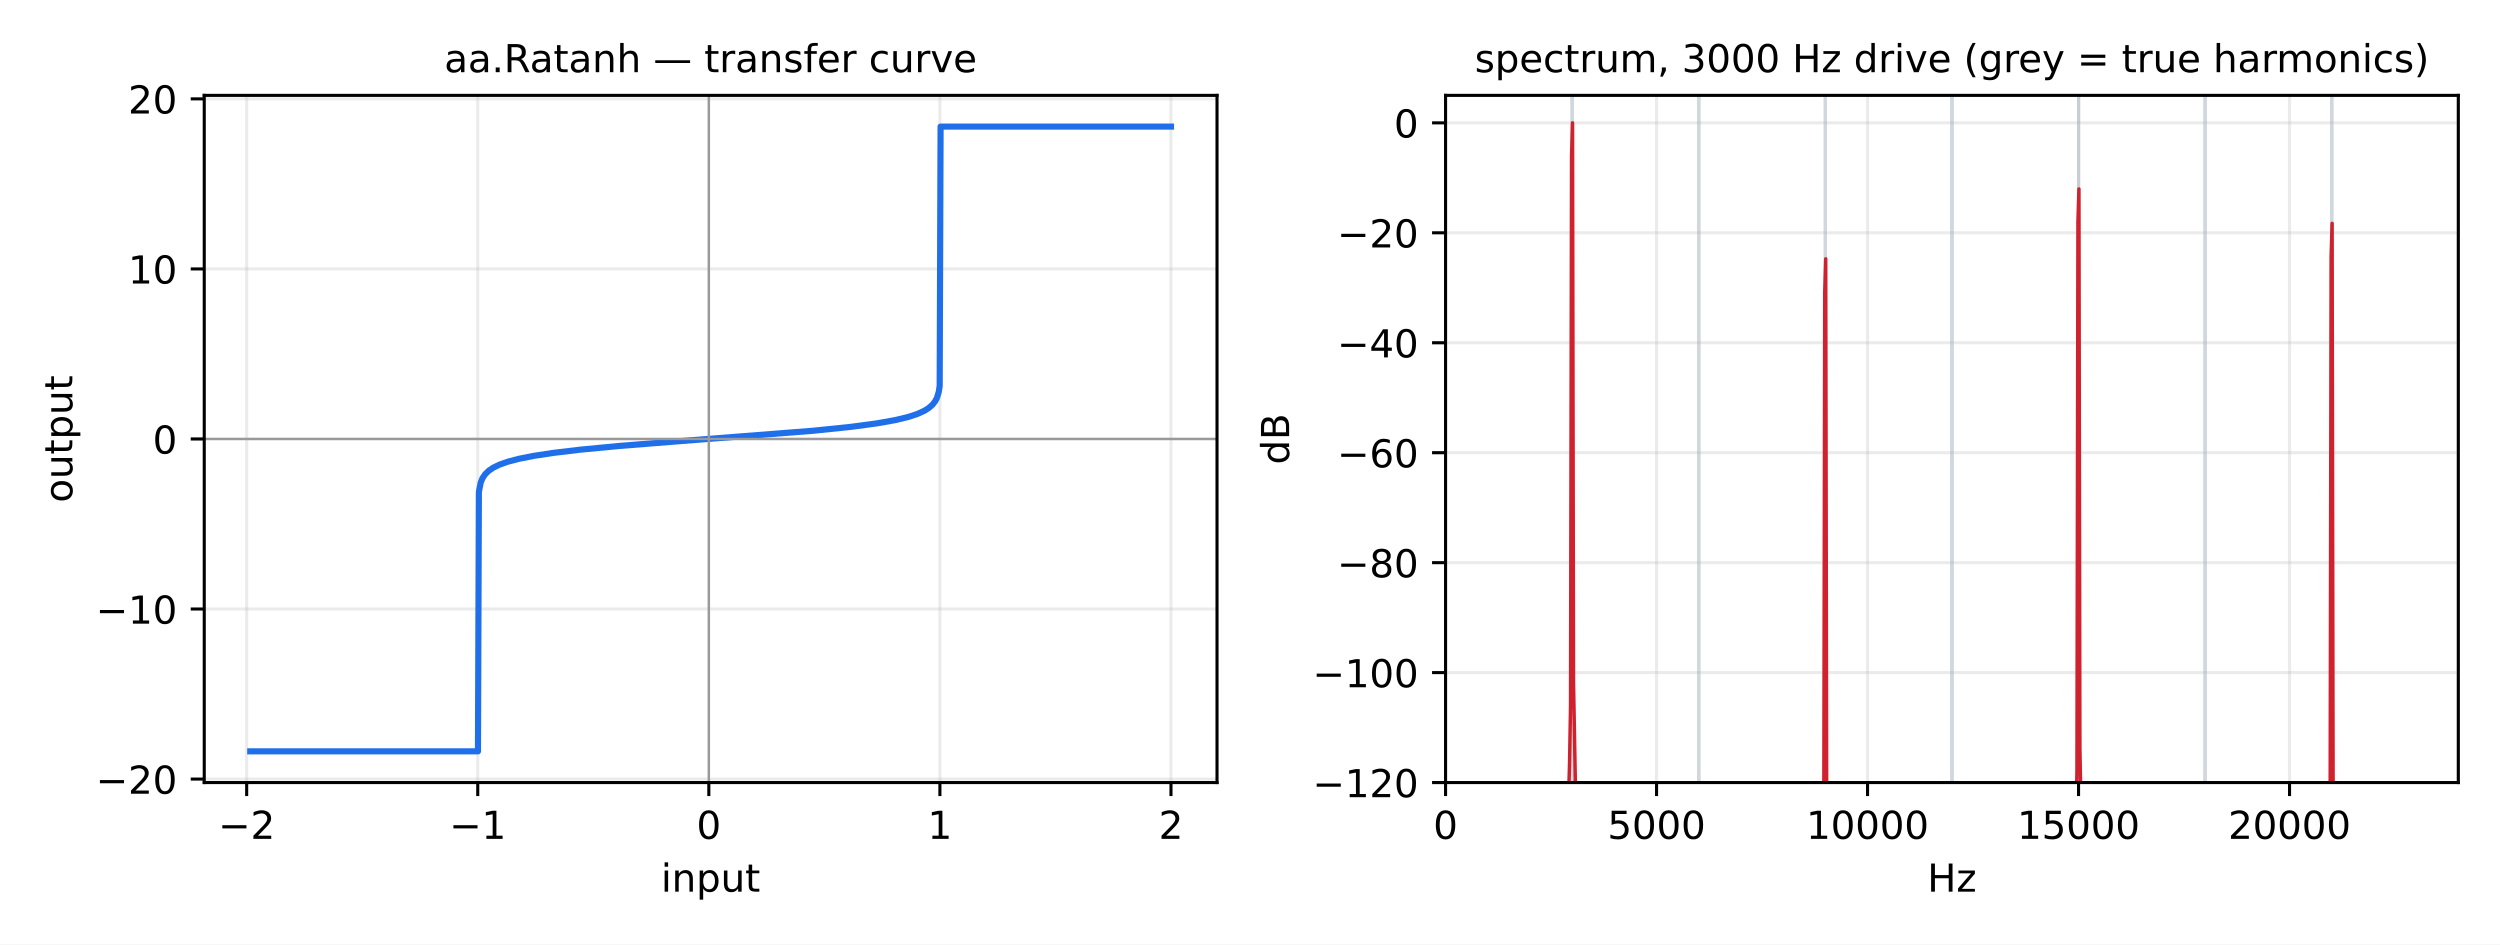
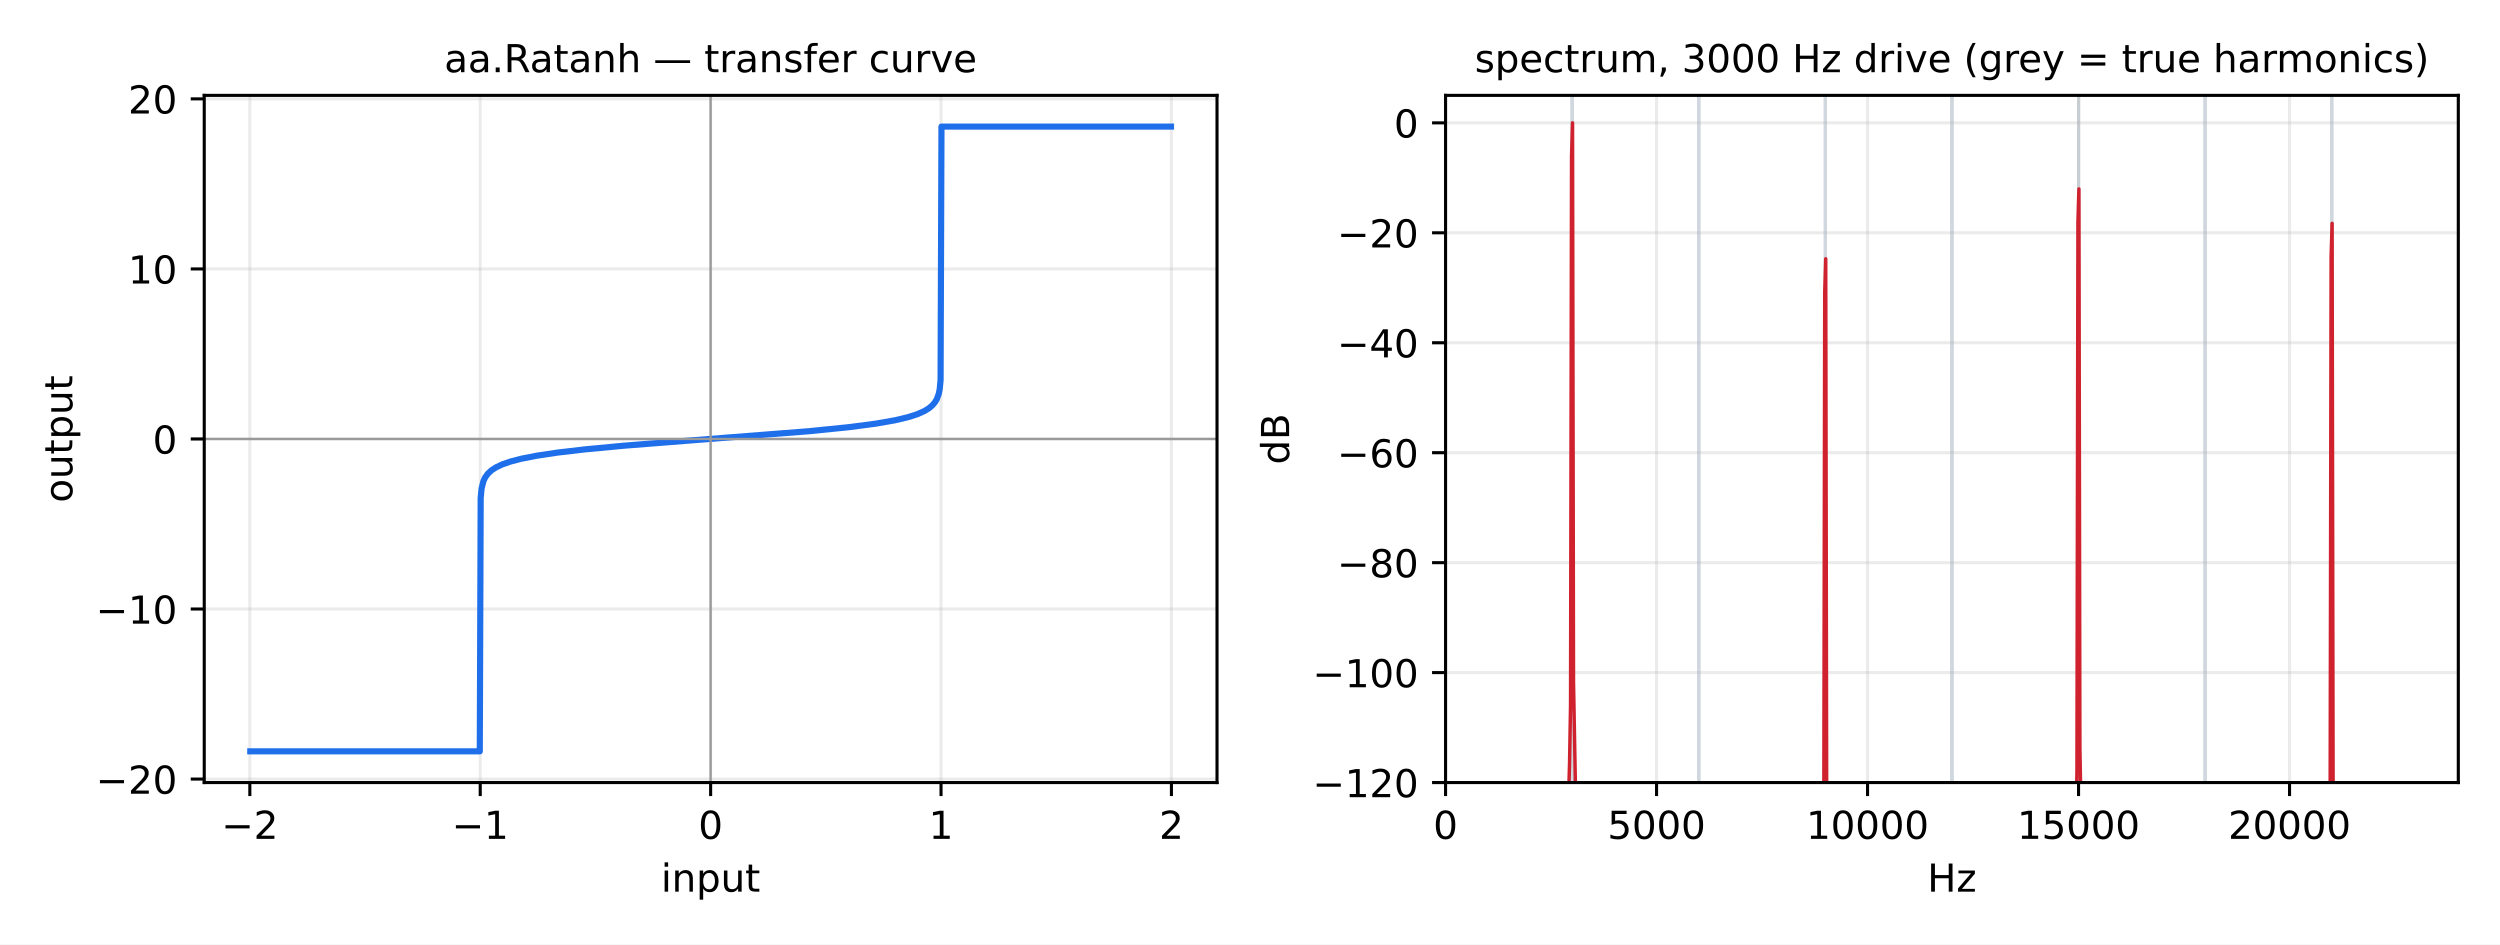
<svg xmlns="http://www.w3.org/2000/svg" xmlns:xlink="http://www.w3.org/1999/xlink" width="648pt" height="244.8pt" viewBox="0 0 648 244.8" version="1.1">
  <defs>
    <style type="text/css">*{stroke-linejoin: round; stroke-linecap: butt}</style>
  </defs>
  <g id="figure_1">
    <g id="patch_1">
      <path d="M 0 244.8  L 648 244.8  L 648 0  L 0 0  z " style="fill: #ffffff" />
    </g>
    <g id="axes_1">
      <g id="patch_2">
        <path d="M 52.94 202.84  L 315.45 202.84  L 315.45 24.72  L 52.94 24.72  z " style="fill: #ffffff" />
      </g>
      <g id="matplotlib.axis_1">
        <g id="xtick_1">
          <g id="line2d_1">
-             <path d="M 63.936 202.84  L 63.936 24.72  " clip-path="url(#p2a94e0d1d3)" style="fill: none; stroke: #b0b0b0; stroke-opacity: 0.25; stroke-width: 0.8; stroke-linecap: square" />
+             <path d="M 64.756 202.84  L 64.756 24.72  " clip-path="url(#pf599cc59ec)" style="fill: none; stroke: #b0b0b0; stroke-opacity: 0.25; stroke-width: 0.8; stroke-linecap: square" />
          </g>
          <g id="line2d_2">
            <defs>
-               <path id="mde3302d6e0" d="M 0 0  L 0 3.5  " style="stroke: #000000; stroke-width: 0.8" />
+               <path id="m4e7918c26a" d="M 0 0  L 0 3.5  " style="stroke: #000000; stroke-width: 0.8" />
            </defs>
            <g>
-               <use xlink:href="#mde3302d6e0" x="63.936" y="202.84" style="stroke: #000000; stroke-width: 0.8" />
+               <use xlink:href="#m4e7918c26a" x="64.756" y="202.84" style="stroke: #000000; stroke-width: 0.8" />
            </g>
          </g>
          <g id="text_1">
-             <text style="font: 10px 'DejaVu Sans', 'Bitstream Vera Sans', 'Computer Modern Sans Serif', 'Lucida Grande', 'Verdana', 'Geneva', 'Lucid', 'Arial', 'Helvetica', 'Avant Garde', sans-serif; text-anchor: middle" x="63.936" y="217.438" transform="rotate(-0 63.93641 217.4384)">−2</text>
+             <text style="font: 10px 'DejaVu Sans', 'Bitstream Vera Sans', 'Computer Modern Sans Serif', 'Lucida Grande', 'Verdana', 'Geneva', 'Lucid', 'Arial', 'Helvetica', 'Avant Garde', sans-serif; text-anchor: middle" x="64.756" y="217.438" transform="rotate(-0 64.75563 217.4384)">−2</text>
          </g>
        </g>
        <g id="xtick_2">
          <g id="line2d_3">
-             <path d="M 123.832 202.84  L 123.832 24.72  " clip-path="url(#p2a94e0d1d3)" style="fill: none; stroke: #b0b0b0; stroke-opacity: 0.25; stroke-width: 0.8; stroke-linecap: square" />
+             <path d="M 124.475 202.84  L 124.475 24.72  " clip-path="url(#pf599cc59ec)" style="fill: none; stroke: #b0b0b0; stroke-opacity: 0.25; stroke-width: 0.8; stroke-linecap: square" />
          </g>
          <g id="line2d_4">
            <g>
-               <use xlink:href="#mde3302d6e0" x="123.832" y="202.84" style="stroke: #000000; stroke-width: 0.8" />
+               <use xlink:href="#m4e7918c26a" x="124.475" y="202.84" style="stroke: #000000; stroke-width: 0.8" />
            </g>
          </g>
          <g id="text_2">
-             <text style="font: 10px 'DejaVu Sans', 'Bitstream Vera Sans', 'Computer Modern Sans Serif', 'Lucida Grande', 'Verdana', 'Geneva', 'Lucid', 'Arial', 'Helvetica', 'Avant Garde', sans-serif; text-anchor: middle" x="123.832" y="217.438" transform="rotate(-0 123.8317 217.4384)">−1</text>
+             <text style="font: 10px 'DejaVu Sans', 'Bitstream Vera Sans', 'Computer Modern Sans Serif', 'Lucida Grande', 'Verdana', 'Geneva', 'Lucid', 'Arial', 'Helvetica', 'Avant Garde', sans-serif; text-anchor: middle" x="124.475" y="217.438" transform="rotate(-0 124.4753 217.4384)">−1</text>
          </g>
        </g>
        <g id="xtick_3">
          <g id="line2d_5">
-             <path d="M 183.727 202.84  L 183.727 24.72  " clip-path="url(#p2a94e0d1d3)" style="fill: none; stroke: #b0b0b0; stroke-opacity: 0.25; stroke-width: 0.8; stroke-linecap: square" />
+             <path d="M 184.195 202.84  L 184.195 24.72  " clip-path="url(#pf599cc59ec)" style="fill: none; stroke: #b0b0b0; stroke-opacity: 0.25; stroke-width: 0.8; stroke-linecap: square" />
          </g>
          <g id="line2d_6">
            <g>
-               <use xlink:href="#mde3302d6e0" x="183.727" y="202.84" style="stroke: #000000; stroke-width: 0.8" />
+               <use xlink:href="#m4e7918c26a" x="184.195" y="202.84" style="stroke: #000000; stroke-width: 0.8" />
            </g>
          </g>
          <g id="text_3">
-             <text style="font: 10px 'DejaVu Sans', 'Bitstream Vera Sans', 'Computer Modern Sans Serif', 'Lucida Grande', 'Verdana', 'Geneva', 'Lucid', 'Arial', 'Helvetica', 'Avant Garde', sans-serif; text-anchor: middle" x="183.727" y="217.438" transform="rotate(-0 183.7271 217.4384)">0</text>
+             <text style="font: 10px 'DejaVu Sans', 'Bitstream Vera Sans', 'Computer Modern Sans Serif', 'Lucida Grande', 'Verdana', 'Geneva', 'Lucid', 'Arial', 'Helvetica', 'Avant Garde', sans-serif; text-anchor: middle" x="184.195" y="217.438" transform="rotate(-0 184.195 217.4384)">0</text>
          </g>
        </g>
        <g id="xtick_4">
          <g id="line2d_7">
-             <path d="M 243.622 202.84  L 243.622 24.72  " clip-path="url(#p2a94e0d1d3)" style="fill: none; stroke: #b0b0b0; stroke-opacity: 0.25; stroke-width: 0.8; stroke-linecap: square" />
+             <path d="M 243.915 202.84  L 243.915 24.72  " clip-path="url(#pf599cc59ec)" style="fill: none; stroke: #b0b0b0; stroke-opacity: 0.25; stroke-width: 0.8; stroke-linecap: square" />
          </g>
          <g id="line2d_8">
            <g>
-               <use xlink:href="#mde3302d6e0" x="243.622" y="202.84" style="stroke: #000000; stroke-width: 0.8" />
+               <use xlink:href="#m4e7918c26a" x="243.915" y="202.84" style="stroke: #000000; stroke-width: 0.8" />
            </g>
          </g>
          <g id="text_4">
-             <text style="font: 10px 'DejaVu Sans', 'Bitstream Vera Sans', 'Computer Modern Sans Serif', 'Lucida Grande', 'Verdana', 'Geneva', 'Lucid', 'Arial', 'Helvetica', 'Avant Garde', sans-serif; text-anchor: middle" x="243.622" y="217.438" transform="rotate(-0 243.6224 217.4384)">1</text>
+             <text style="font: 10px 'DejaVu Sans', 'Bitstream Vera Sans', 'Computer Modern Sans Serif', 'Lucida Grande', 'Verdana', 'Geneva', 'Lucid', 'Arial', 'Helvetica', 'Avant Garde', sans-serif; text-anchor: middle" x="243.915" y="217.438" transform="rotate(-0 243.9147 217.4384)">1</text>
          </g>
        </g>
        <g id="xtick_5">
          <g id="line2d_9">
-             <path d="M 303.518 202.84  L 303.518 24.72  " clip-path="url(#p2a94e0d1d3)" style="fill: none; stroke: #b0b0b0; stroke-opacity: 0.25; stroke-width: 0.8; stroke-linecap: square" />
+             <path d="M 303.634 202.84  L 303.634 24.72  " clip-path="url(#pf599cc59ec)" style="fill: none; stroke: #b0b0b0; stroke-opacity: 0.25; stroke-width: 0.8; stroke-linecap: square" />
          </g>
          <g id="line2d_10">
            <g>
-               <use xlink:href="#mde3302d6e0" x="303.518" y="202.84" style="stroke: #000000; stroke-width: 0.8" />
+               <use xlink:href="#m4e7918c26a" x="303.634" y="202.84" style="stroke: #000000; stroke-width: 0.8" />
            </g>
          </g>
          <g id="text_5">
-             <text style="font: 10px 'DejaVu Sans', 'Bitstream Vera Sans', 'Computer Modern Sans Serif', 'Lucida Grande', 'Verdana', 'Geneva', 'Lucid', 'Arial', 'Helvetica', 'Avant Garde', sans-serif; text-anchor: middle" x="303.518" y="217.438" transform="rotate(-0 303.5177 217.4384)">2</text>
+             <text style="font: 10px 'DejaVu Sans', 'Bitstream Vera Sans', 'Computer Modern Sans Serif', 'Lucida Grande', 'Verdana', 'Geneva', 'Lucid', 'Arial', 'Helvetica', 'Avant Garde', sans-serif; text-anchor: middle" x="303.634" y="217.438" transform="rotate(-0 303.6344 217.4384)">2</text>
          </g>
        </g>
        <g id="text_6">
          <text style="font: 10px 'DejaVu Sans', 'Bitstream Vera Sans', 'Computer Modern Sans Serif', 'Lucida Grande', 'Verdana', 'Geneva', 'Lucid', 'Arial', 'Helvetica', 'Avant Garde', sans-serif; text-anchor: middle" x="184.195" y="231.117" transform="rotate(-0 184.195 231.1166)">input</text>
        </g>
      </g>
      <g id="matplotlib.axis_2">
        <g id="ytick_1">
          <g id="line2d_11">
-             <path d="M 52.94 201.935  L 315.45 201.935  " clip-path="url(#p2a94e0d1d3)" style="fill: none; stroke: #b0b0b0; stroke-opacity: 0.25; stroke-width: 0.8; stroke-linecap: square" />
+             <path d="M 52.94 201.935  L 315.45 201.935  " clip-path="url(#pf599cc59ec)" style="fill: none; stroke: #b0b0b0; stroke-opacity: 0.25; stroke-width: 0.8; stroke-linecap: square" />
          </g>
          <g id="line2d_12">
            <defs>
-               <path id="me16b88a04b" d="M 0 0  L -3.5 0  " style="stroke: #000000; stroke-width: 0.8" />
+               <path id="m5d8dbe497b" d="M 0 0  L -3.5 0  " style="stroke: #000000; stroke-width: 0.8" />
            </defs>
            <g>
-               <use xlink:href="#me16b88a04b" x="52.94" y="201.935" style="stroke: #000000; stroke-width: 0.8" />
+               <use xlink:href="#m5d8dbe497b" x="52.94" y="201.935" style="stroke: #000000; stroke-width: 0.8" />
            </g>
          </g>
          <g id="text_7">
            <text style="font: 10px 'DejaVu Sans', 'Bitstream Vera Sans', 'Computer Modern Sans Serif', 'Lucida Grande', 'Verdana', 'Geneva', 'Lucid', 'Arial', 'Helvetica', 'Avant Garde', sans-serif; text-anchor: end" x="45.94" y="205.735" transform="rotate(-0 45.94 205.7346)">−20</text>
          </g>
        </g>
        <g id="ytick_2">
          <g id="line2d_13">
-             <path d="M 52.94 157.858  L 315.45 157.858  " clip-path="url(#p2a94e0d1d3)" style="fill: none; stroke: #b0b0b0; stroke-opacity: 0.25; stroke-width: 0.8; stroke-linecap: square" />
+             <path d="M 52.94 157.858  L 315.45 157.858  " clip-path="url(#pf599cc59ec)" style="fill: none; stroke: #b0b0b0; stroke-opacity: 0.25; stroke-width: 0.8; stroke-linecap: square" />
          </g>
          <g id="line2d_14">
            <g>
-               <use xlink:href="#me16b88a04b" x="52.94" y="157.858" style="stroke: #000000; stroke-width: 0.8" />
+               <use xlink:href="#m5d8dbe497b" x="52.94" y="157.858" style="stroke: #000000; stroke-width: 0.8" />
            </g>
          </g>
          <g id="text_8">
            <text style="font: 10px 'DejaVu Sans', 'Bitstream Vera Sans', 'Computer Modern Sans Serif', 'Lucida Grande', 'Verdana', 'Geneva', 'Lucid', 'Arial', 'Helvetica', 'Avant Garde', sans-serif; text-anchor: end" x="45.94" y="161.657" transform="rotate(-0 45.94 161.6569)">−10</text>
          </g>
        </g>
        <g id="ytick_3">
          <g id="line2d_15">
-             <path d="M 52.94 113.78  L 315.45 113.78  " clip-path="url(#p2a94e0d1d3)" style="fill: none; stroke: #b0b0b0; stroke-opacity: 0.25; stroke-width: 0.8; stroke-linecap: square" />
+             <path d="M 52.94 113.78  L 315.45 113.78  " clip-path="url(#pf599cc59ec)" style="fill: none; stroke: #b0b0b0; stroke-opacity: 0.25; stroke-width: 0.8; stroke-linecap: square" />
          </g>
          <g id="line2d_16">
            <g>
-               <use xlink:href="#me16b88a04b" x="52.94" y="113.78" style="stroke: #000000; stroke-width: 0.8" />
+               <use xlink:href="#m5d8dbe497b" x="52.94" y="113.78" style="stroke: #000000; stroke-width: 0.8" />
            </g>
          </g>
          <g id="text_9">
            <text style="font: 10px 'DejaVu Sans', 'Bitstream Vera Sans', 'Computer Modern Sans Serif', 'Lucida Grande', 'Verdana', 'Geneva', 'Lucid', 'Arial', 'Helvetica', 'Avant Garde', sans-serif; text-anchor: end" x="45.94" y="117.579" transform="rotate(-0 45.94 117.5792)">0</text>
          </g>
        </g>
        <g id="ytick_4">
          <g id="line2d_17">
-             <path d="M 52.94 69.702  L 315.45 69.702  " clip-path="url(#p2a94e0d1d3)" style="fill: none; stroke: #b0b0b0; stroke-opacity: 0.25; stroke-width: 0.8; stroke-linecap: square" />
+             <path d="M 52.94 69.702  L 315.45 69.702  " clip-path="url(#pf599cc59ec)" style="fill: none; stroke: #b0b0b0; stroke-opacity: 0.25; stroke-width: 0.8; stroke-linecap: square" />
          </g>
          <g id="line2d_18">
            <g>
-               <use xlink:href="#me16b88a04b" x="52.94" y="69.702" style="stroke: #000000; stroke-width: 0.8" />
+               <use xlink:href="#m5d8dbe497b" x="52.94" y="69.702" style="stroke: #000000; stroke-width: 0.8" />
            </g>
          </g>
          <g id="text_10">
            <text style="font: 10px 'DejaVu Sans', 'Bitstream Vera Sans', 'Computer Modern Sans Serif', 'Lucida Grande', 'Verdana', 'Geneva', 'Lucid', 'Arial', 'Helvetica', 'Avant Garde', sans-serif; text-anchor: end" x="45.94" y="73.502" transform="rotate(-0 45.94 73.50154)">10</text>
          </g>
        </g>
        <g id="ytick_5">
          <g id="line2d_19">
-             <path d="M 52.94 25.625  L 315.45 25.625  " clip-path="url(#p2a94e0d1d3)" style="fill: none; stroke: #b0b0b0; stroke-opacity: 0.25; stroke-width: 0.8; stroke-linecap: square" />
+             <path d="M 52.94 25.625  L 315.45 25.625  " clip-path="url(#pf599cc59ec)" style="fill: none; stroke: #b0b0b0; stroke-opacity: 0.25; stroke-width: 0.8; stroke-linecap: square" />
          </g>
          <g id="line2d_20">
            <g>
-               <use xlink:href="#me16b88a04b" x="52.94" y="25.625" style="stroke: #000000; stroke-width: 0.8" />
+               <use xlink:href="#m5d8dbe497b" x="52.94" y="25.625" style="stroke: #000000; stroke-width: 0.8" />
            </g>
          </g>
          <g id="text_11">
            <text style="font: 10px 'DejaVu Sans', 'Bitstream Vera Sans', 'Computer Modern Sans Serif', 'Lucida Grande', 'Verdana', 'Geneva', 'Lucid', 'Arial', 'Helvetica', 'Avant Garde', sans-serif; text-anchor: end" x="45.94" y="29.424" transform="rotate(-0 45.94 29.42387)">20</text>
          </g>
        </g>
        <g id="text_12">
          <text style="font: 10px 'DejaVu Sans', 'Bitstream Vera Sans', 'Computer Modern Sans Serif', 'Lucida Grande', 'Verdana', 'Geneva', 'Lucid', 'Arial', 'Helvetica', 'Avant Garde', sans-serif; text-anchor: middle" x="18.756" y="113.78" transform="rotate(-90 18.75562 113.78)">output</text>
        </g>
      </g>
      <g id="line2d_21">
-         <path d="M 64.872 194.744  L 123.89 194.744  L 124.124 127.524  L 124.592 125.094  L 125.061 123.96  L 125.763 122.911  L 126.7 122  L 127.871 121.21  L 129.51 120.419  L 131.618 119.676  L 134.428 118.936  L 138.176 118.189  L 143.328 117.4  L 150.354 116.56  L 160.424 115.598  L 175.881 114.369  L 210.776 111.648  L 220.612 110.632  L 227.404 109.719  L 232.088 108.88  L 235.367 108.09  L 237.709 107.327  L 239.582 106.48  L 240.753 105.741  L 241.69 104.913  L 242.393 104.006  L 242.861 103.104  L 243.329 101.568  L 243.564 100.036  L 243.798 32.816  L 303.518 32.816  L 303.518 32.816  " clip-path="url(#p2a94e0d1d3)" style="fill: none; stroke: #1f6feb; stroke-width: 1.6; stroke-linecap: square" />
+         <path d="M 64.872 194.744  L 124.359 194.744  L 124.592 129.054  L 124.825 126.628  L 125.292 124.752  L 125.758 123.748  L 126.458 122.775  L 127.391 121.908  L 128.558 121.144  L 130.191 120.371  L 132.29 119.64  L 135.09 118.91  L 139.055 118.128  L 144.421 117.322  L 151.652 116.474  L 161.917 115.508  L 178.246 114.221  L 209.739 111.765  L 220.003 110.727  L 227.002 109.808  L 231.901 108.952  L 235.4 108.123  L 237.733 107.371  L 239.599 106.543  L 240.765 105.826  L 241.699 105.034  L 242.398 104.185  L 242.865 103.366  L 243.331 102.062  L 243.565 100.932  L 243.798 98.506  L 244.031 32.816  L 303.518 32.816  L 303.518 32.816  " clip-path="url(#pf599cc59ec)" style="fill: none; stroke: #1f6feb; stroke-width: 1.6; stroke-linecap: square" />
      </g>
      <g id="line2d_22">
-         <path d="M 52.94 113.78  L 315.45 113.78  " clip-path="url(#p2a94e0d1d3)" style="fill: none; stroke: #999999; stroke-width: 0.6; stroke-linecap: square" />
+         <path d="M 52.94 113.78  L 315.45 113.78  " clip-path="url(#pf599cc59ec)" style="fill: none; stroke: #999999; stroke-width: 0.6; stroke-linecap: square" />
      </g>
      <g id="line2d_23">
-         <path d="M 183.727 202.84  L 183.727 24.72  " clip-path="url(#p2a94e0d1d3)" style="fill: none; stroke: #999999; stroke-width: 0.6; stroke-linecap: square" />
+         <path d="M 184.195 202.84  L 184.195 24.72  " clip-path="url(#pf599cc59ec)" style="fill: none; stroke: #999999; stroke-width: 0.6; stroke-linecap: square" />
      </g>
      <g id="patch_3">
        <path d="M 52.94 202.84  L 52.94 24.72  " style="fill: none; stroke: #000000; stroke-width: 0.8; stroke-linejoin: miter; stroke-linecap: square" />
      </g>
      <g id="patch_4">
        <path d="M 315.45 202.84  L 315.45 24.72  " style="fill: none; stroke: #000000; stroke-width: 0.8; stroke-linejoin: miter; stroke-linecap: square" />
      </g>
      <g id="patch_5">
        <path d="M 52.94 202.84  L 315.45 202.84  " style="fill: none; stroke: #000000; stroke-width: 0.8; stroke-linejoin: miter; stroke-linecap: square" />
      </g>
      <g id="patch_6">
        <path d="M 52.94 24.72  L 315.45 24.72  " style="fill: none; stroke: #000000; stroke-width: 0.8; stroke-linejoin: miter; stroke-linecap: square" />
      </g>
      <g id="text_13">
        <text style="font: 10px 'DejaVu Sans', 'Bitstream Vera Sans', 'Computer Modern Sans Serif', 'Lucida Grande', 'Verdana', 'Geneva', 'Lucid', 'Arial', 'Helvetica', 'Avant Garde', sans-serif; text-anchor: middle" x="184.195" y="18.72" transform="rotate(-0 184.195 18.72)">aa.Ratanh — transfer curve</text>
      </g>
    </g>
    <g id="axes_2">
      <g id="patch_7">
        <path d="M 374.69 202.84  L 637.2 202.84  L 637.2 24.72  L 374.69 24.72  z " style="fill: #ffffff" />
      </g>
      <g id="line2d_24">
-         <path d="M 407.504 202.84  L 407.504 24.72  " clip-path="url(#pa3cc265d50)" style="fill: none; stroke: #d0d7de; stroke-width: 0.8; stroke-linecap: square" />
+         <path d="M 407.504 202.84  L 407.504 24.72  " clip-path="url(#p2f39721205)" style="fill: none; stroke: #d0d7de; stroke-width: 0.8; stroke-linecap: square" />
      </g>
      <g id="line2d_25">
-         <path d="M 440.317 202.84  L 440.317 24.72  " clip-path="url(#pa3cc265d50)" style="fill: none; stroke: #d0d7de; stroke-width: 0.8; stroke-linecap: square" />
+         <path d="M 440.317 202.84  L 440.317 24.72  " clip-path="url(#p2f39721205)" style="fill: none; stroke: #d0d7de; stroke-width: 0.8; stroke-linecap: square" />
      </g>
      <g id="line2d_26">
-         <path d="M 473.131 202.84  L 473.131 24.72  " clip-path="url(#pa3cc265d50)" style="fill: none; stroke: #d0d7de; stroke-width: 0.8; stroke-linecap: square" />
+         <path d="M 473.131 202.84  L 473.131 24.72  " clip-path="url(#p2f39721205)" style="fill: none; stroke: #d0d7de; stroke-width: 0.8; stroke-linecap: square" />
      </g>
      <g id="line2d_27">
-         <path d="M 505.945 202.84  L 505.945 24.72  " clip-path="url(#pa3cc265d50)" style="fill: none; stroke: #d0d7de; stroke-width: 0.8; stroke-linecap: square" />
+         <path d="M 505.945 202.84  L 505.945 24.72  " clip-path="url(#p2f39721205)" style="fill: none; stroke: #d0d7de; stroke-width: 0.8; stroke-linecap: square" />
      </g>
      <g id="line2d_28">
-         <path d="M 538.759 202.84  L 538.759 24.72  " clip-path="url(#pa3cc265d50)" style="fill: none; stroke: #d0d7de; stroke-width: 0.8; stroke-linecap: square" />
+         <path d="M 538.759 202.84  L 538.759 24.72  " clip-path="url(#p2f39721205)" style="fill: none; stroke: #d0d7de; stroke-width: 0.8; stroke-linecap: square" />
      </g>
      <g id="line2d_29">
-         <path d="M 571.572 202.84  L 571.572 24.72  " clip-path="url(#pa3cc265d50)" style="fill: none; stroke: #d0d7de; stroke-width: 0.8; stroke-linecap: square" />
+         <path d="M 571.572 202.84  L 571.572 24.72  " clip-path="url(#p2f39721205)" style="fill: none; stroke: #d0d7de; stroke-width: 0.8; stroke-linecap: square" />
      </g>
      <g id="line2d_30">
-         <path d="M 604.386 202.84  L 604.386 24.72  " clip-path="url(#pa3cc265d50)" style="fill: none; stroke: #d0d7de; stroke-width: 0.8; stroke-linecap: square" />
+         <path d="M 604.386 202.84  L 604.386 24.72  " clip-path="url(#p2f39721205)" style="fill: none; stroke: #d0d7de; stroke-width: 0.8; stroke-linecap: square" />
      </g>
      <g id="line2d_31">
-         <path d="M 637.2 202.84  L 637.2 24.72  " clip-path="url(#pa3cc265d50)" style="fill: none; stroke: #d0d7de; stroke-width: 0.8; stroke-linecap: square" />
+         <path d="M 637.2 202.84  L 637.2 24.72  " clip-path="url(#p2f39721205)" style="fill: none; stroke: #d0d7de; stroke-width: 0.8; stroke-linecap: square" />
      </g>
      <g id="line2d_32">
-         <path d="M 604.386 202.84  L 604.386 24.72  " clip-path="url(#pa3cc265d50)" style="fill: none; stroke: #d0d7de; stroke-width: 0.8; stroke-linecap: square" />
+         <path d="M 604.386 202.84  L 604.386 24.72  " clip-path="url(#p2f39721205)" style="fill: none; stroke: #d0d7de; stroke-width: 0.8; stroke-linecap: square" />
      </g>
      <g id="line2d_33">
-         <path d="M 571.572 202.84  L 571.572 24.72  " clip-path="url(#pa3cc265d50)" style="fill: none; stroke: #d0d7de; stroke-width: 0.8; stroke-linecap: square" />
+         <path d="M 571.572 202.84  L 571.572 24.72  " clip-path="url(#p2f39721205)" style="fill: none; stroke: #d0d7de; stroke-width: 0.8; stroke-linecap: square" />
      </g>
      <g id="line2d_34">
-         <path d="M 538.759 202.84  L 538.759 24.72  " clip-path="url(#pa3cc265d50)" style="fill: none; stroke: #d0d7de; stroke-width: 0.8; stroke-linecap: square" />
+         <path d="M 538.759 202.84  L 538.759 24.72  " clip-path="url(#p2f39721205)" style="fill: none; stroke: #d0d7de; stroke-width: 0.8; stroke-linecap: square" />
      </g>
      <g id="line2d_35">
-         <path d="M 505.945 202.84  L 505.945 24.72  " clip-path="url(#pa3cc265d50)" style="fill: none; stroke: #d0d7de; stroke-width: 0.8; stroke-linecap: square" />
+         <path d="M 505.945 202.84  L 505.945 24.72  " clip-path="url(#p2f39721205)" style="fill: none; stroke: #d0d7de; stroke-width: 0.8; stroke-linecap: square" />
      </g>
      <g id="line2d_36">
-         <path d="M 473.131 202.84  L 473.131 24.72  " clip-path="url(#pa3cc265d50)" style="fill: none; stroke: #d0d7de; stroke-width: 0.8; stroke-linecap: square" />
+         <path d="M 473.131 202.84  L 473.131 24.72  " clip-path="url(#p2f39721205)" style="fill: none; stroke: #d0d7de; stroke-width: 0.8; stroke-linecap: square" />
      </g>
      <g id="line2d_37">
-         <path d="M 440.317 202.84  L 440.317 24.72  " clip-path="url(#pa3cc265d50)" style="fill: none; stroke: #d0d7de; stroke-width: 0.8; stroke-linecap: square" />
+         <path d="M 440.317 202.84  L 440.317 24.72  " clip-path="url(#p2f39721205)" style="fill: none; stroke: #d0d7de; stroke-width: 0.8; stroke-linecap: square" />
      </g>
      <g id="line2d_38">
-         <path d="M 407.504 202.84  L 407.504 24.72  " clip-path="url(#pa3cc265d50)" style="fill: none; stroke: #d0d7de; stroke-width: 0.8; stroke-linecap: square" />
+         <path d="M 407.504 202.84  L 407.504 24.72  " clip-path="url(#p2f39721205)" style="fill: none; stroke: #d0d7de; stroke-width: 0.8; stroke-linecap: square" />
      </g>
      <g id="line2d_39">
-         <path d="M 407.504 202.84  L 407.504 24.72  " clip-path="url(#pa3cc265d50)" style="fill: none; stroke: #d0d7de; stroke-width: 0.8; stroke-linecap: square" />
+         <path d="M 407.504 202.84  L 407.504 24.72  " clip-path="url(#p2f39721205)" style="fill: none; stroke: #d0d7de; stroke-width: 0.8; stroke-linecap: square" />
      </g>
      <g id="line2d_40">
-         <path d="M 440.317 202.84  L 440.317 24.72  " clip-path="url(#pa3cc265d50)" style="fill: none; stroke: #d0d7de; stroke-width: 0.8; stroke-linecap: square" />
+         <path d="M 440.317 202.84  L 440.317 24.72  " clip-path="url(#p2f39721205)" style="fill: none; stroke: #d0d7de; stroke-width: 0.8; stroke-linecap: square" />
      </g>
      <g id="line2d_41">
-         <path d="M 473.131 202.84  L 473.131 24.72  " clip-path="url(#pa3cc265d50)" style="fill: none; stroke: #d0d7de; stroke-width: 0.8; stroke-linecap: square" />
+         <path d="M 473.131 202.84  L 473.131 24.72  " clip-path="url(#p2f39721205)" style="fill: none; stroke: #d0d7de; stroke-width: 0.8; stroke-linecap: square" />
      </g>
      <g id="line2d_42">
-         <path d="M 505.945 202.84  L 505.945 24.72  " clip-path="url(#pa3cc265d50)" style="fill: none; stroke: #d0d7de; stroke-width: 0.8; stroke-linecap: square" />
+         <path d="M 505.945 202.84  L 505.945 24.72  " clip-path="url(#p2f39721205)" style="fill: none; stroke: #d0d7de; stroke-width: 0.8; stroke-linecap: square" />
      </g>
      <g id="line2d_43">
-         <path d="M 538.759 202.84  L 538.759 24.72  " clip-path="url(#pa3cc265d50)" style="fill: none; stroke: #d0d7de; stroke-width: 0.8; stroke-linecap: square" />
+         <path d="M 538.759 202.84  L 538.759 24.72  " clip-path="url(#p2f39721205)" style="fill: none; stroke: #d0d7de; stroke-width: 0.8; stroke-linecap: square" />
      </g>
      <g id="line2d_44">
-         <path d="M 571.572 202.84  L 571.572 24.72  " clip-path="url(#pa3cc265d50)" style="fill: none; stroke: #d0d7de; stroke-width: 0.8; stroke-linecap: square" />
+         <path d="M 571.572 202.84  L 571.572 24.72  " clip-path="url(#p2f39721205)" style="fill: none; stroke: #d0d7de; stroke-width: 0.8; stroke-linecap: square" />
      </g>
      <g id="line2d_45">
-         <path d="M 604.386 202.84  L 604.386 24.72  " clip-path="url(#pa3cc265d50)" style="fill: none; stroke: #d0d7de; stroke-width: 0.8; stroke-linecap: square" />
+         <path d="M 604.386 202.84  L 604.386 24.72  " clip-path="url(#p2f39721205)" style="fill: none; stroke: #d0d7de; stroke-width: 0.8; stroke-linecap: square" />
      </g>
      <g id="line2d_46">
-         <path d="M 637.2 202.84  L 637.2 24.72  " clip-path="url(#pa3cc265d50)" style="fill: none; stroke: #d0d7de; stroke-width: 0.8; stroke-linecap: square" />
+         <path d="M 637.2 202.84  L 637.2 24.72  " clip-path="url(#p2f39721205)" style="fill: none; stroke: #d0d7de; stroke-width: 0.8; stroke-linecap: square" />
      </g>
      <g id="matplotlib.axis_3">
        <g id="xtick_6">
          <g id="line2d_47">
-             <path d="M 374.69 202.84  L 374.69 24.72  " clip-path="url(#pa3cc265d50)" style="fill: none; stroke: #b0b0b0; stroke-opacity: 0.25; stroke-width: 0.8; stroke-linecap: square" />
+             <path d="M 374.69 202.84  L 374.69 24.72  " clip-path="url(#p2f39721205)" style="fill: none; stroke: #b0b0b0; stroke-opacity: 0.25; stroke-width: 0.8; stroke-linecap: square" />
          </g>
          <g id="line2d_48">
            <g>
-               <use xlink:href="#mde3302d6e0" x="374.69" y="202.84" style="stroke: #000000; stroke-width: 0.8" />
+               <use xlink:href="#m4e7918c26a" x="374.69" y="202.84" style="stroke: #000000; stroke-width: 0.8" />
            </g>
          </g>
          <g id="text_14">
            <text style="font: 10px 'DejaVu Sans', 'Bitstream Vera Sans', 'Computer Modern Sans Serif', 'Lucida Grande', 'Verdana', 'Geneva', 'Lucid', 'Arial', 'Helvetica', 'Avant Garde', sans-serif; text-anchor: middle" x="374.69" y="217.438" transform="rotate(-0 374.69 217.4384)">0</text>
          </g>
        </g>
        <g id="xtick_7">
          <g id="line2d_49">
-             <path d="M 429.38 202.84  L 429.38 24.72  " clip-path="url(#pa3cc265d50)" style="fill: none; stroke: #b0b0b0; stroke-opacity: 0.25; stroke-width: 0.8; stroke-linecap: square" />
+             <path d="M 429.38 202.84  L 429.38 24.72  " clip-path="url(#p2f39721205)" style="fill: none; stroke: #b0b0b0; stroke-opacity: 0.25; stroke-width: 0.8; stroke-linecap: square" />
          </g>
          <g id="line2d_50">
            <g>
-               <use xlink:href="#mde3302d6e0" x="429.38" y="202.84" style="stroke: #000000; stroke-width: 0.8" />
+               <use xlink:href="#m4e7918c26a" x="429.38" y="202.84" style="stroke: #000000; stroke-width: 0.8" />
            </g>
          </g>
          <g id="text_15">
            <text style="font: 10px 'DejaVu Sans', 'Bitstream Vera Sans', 'Computer Modern Sans Serif', 'Lucida Grande', 'Verdana', 'Geneva', 'Lucid', 'Arial', 'Helvetica', 'Avant Garde', sans-serif; text-anchor: middle" x="429.38" y="217.438" transform="rotate(-0 429.3796 217.4384)">5000</text>
          </g>
        </g>
        <g id="xtick_8">
          <g id="line2d_51">
-             <path d="M 484.069 202.84  L 484.069 24.72  " clip-path="url(#pa3cc265d50)" style="fill: none; stroke: #b0b0b0; stroke-opacity: 0.25; stroke-width: 0.8; stroke-linecap: square" />
+             <path d="M 484.069 202.84  L 484.069 24.72  " clip-path="url(#p2f39721205)" style="fill: none; stroke: #b0b0b0; stroke-opacity: 0.25; stroke-width: 0.8; stroke-linecap: square" />
          </g>
          <g id="line2d_52">
            <g>
-               <use xlink:href="#mde3302d6e0" x="484.069" y="202.84" style="stroke: #000000; stroke-width: 0.8" />
+               <use xlink:href="#m4e7918c26a" x="484.069" y="202.84" style="stroke: #000000; stroke-width: 0.8" />
            </g>
          </g>
          <g id="text_16">
            <text style="font: 10px 'DejaVu Sans', 'Bitstream Vera Sans', 'Computer Modern Sans Serif', 'Lucida Grande', 'Verdana', 'Geneva', 'Lucid', 'Arial', 'Helvetica', 'Avant Garde', sans-serif; text-anchor: middle" x="484.069" y="217.438" transform="rotate(-0 484.0692 217.4384)">10000</text>
          </g>
        </g>
        <g id="xtick_9">
          <g id="line2d_53">
-             <path d="M 538.759 202.84  L 538.759 24.72  " clip-path="url(#pa3cc265d50)" style="fill: none; stroke: #b0b0b0; stroke-opacity: 0.25; stroke-width: 0.8; stroke-linecap: square" />
+             <path d="M 538.759 202.84  L 538.759 24.72  " clip-path="url(#p2f39721205)" style="fill: none; stroke: #b0b0b0; stroke-opacity: 0.25; stroke-width: 0.8; stroke-linecap: square" />
          </g>
          <g id="line2d_54">
            <g>
-               <use xlink:href="#mde3302d6e0" x="538.759" y="202.84" style="stroke: #000000; stroke-width: 0.8" />
+               <use xlink:href="#m4e7918c26a" x="538.759" y="202.84" style="stroke: #000000; stroke-width: 0.8" />
            </g>
          </g>
          <g id="text_17">
            <text style="font: 10px 'DejaVu Sans', 'Bitstream Vera Sans', 'Computer Modern Sans Serif', 'Lucida Grande', 'Verdana', 'Geneva', 'Lucid', 'Arial', 'Helvetica', 'Avant Garde', sans-serif; text-anchor: middle" x="538.759" y="217.438" transform="rotate(-0 538.7587 217.4384)">15000</text>
          </g>
        </g>
        <g id="xtick_10">
          <g id="line2d_55">
-             <path d="M 593.448 202.84  L 593.448 24.72  " clip-path="url(#pa3cc265d50)" style="fill: none; stroke: #b0b0b0; stroke-opacity: 0.25; stroke-width: 0.8; stroke-linecap: square" />
+             <path d="M 593.448 202.84  L 593.448 24.72  " clip-path="url(#p2f39721205)" style="fill: none; stroke: #b0b0b0; stroke-opacity: 0.25; stroke-width: 0.8; stroke-linecap: square" />
          </g>
          <g id="line2d_56">
            <g>
-               <use xlink:href="#mde3302d6e0" x="593.448" y="202.84" style="stroke: #000000; stroke-width: 0.8" />
+               <use xlink:href="#m4e7918c26a" x="593.448" y="202.84" style="stroke: #000000; stroke-width: 0.8" />
            </g>
          </g>
          <g id="text_18">
            <text style="font: 10px 'DejaVu Sans', 'Bitstream Vera Sans', 'Computer Modern Sans Serif', 'Lucida Grande', 'Verdana', 'Geneva', 'Lucid', 'Arial', 'Helvetica', 'Avant Garde', sans-serif; text-anchor: middle" x="593.448" y="217.438" transform="rotate(-0 593.4483 217.4384)">20000</text>
          </g>
        </g>
        <g id="text_19">
          <text style="font: 10px 'DejaVu Sans', 'Bitstream Vera Sans', 'Computer Modern Sans Serif', 'Lucida Grande', 'Verdana', 'Geneva', 'Lucid', 'Arial', 'Helvetica', 'Avant Garde', sans-serif; text-anchor: middle" x="505.945" y="231.117" transform="rotate(-0 505.945 231.1166)">Hz</text>
        </g>
      </g>
      <g id="matplotlib.axis_4">
        <g id="ytick_6">
          <g id="line2d_57">
-             <path d="M 374.69 202.84  L 637.2 202.84  " clip-path="url(#pa3cc265d50)" style="fill: none; stroke: #b0b0b0; stroke-opacity: 0.25; stroke-width: 0.8; stroke-linecap: square" />
+             <path d="M 374.69 202.84  L 637.2 202.84  " clip-path="url(#p2f39721205)" style="fill: none; stroke: #b0b0b0; stroke-opacity: 0.25; stroke-width: 0.8; stroke-linecap: square" />
          </g>
          <g id="line2d_58">
            <g>
-               <use xlink:href="#me16b88a04b" x="374.69" y="202.84" style="stroke: #000000; stroke-width: 0.8" />
+               <use xlink:href="#m5d8dbe497b" x="374.69" y="202.84" style="stroke: #000000; stroke-width: 0.8" />
            </g>
          </g>
          <g id="text_20">
            <text style="font: 10px 'DejaVu Sans', 'Bitstream Vera Sans', 'Computer Modern Sans Serif', 'Lucida Grande', 'Verdana', 'Geneva', 'Lucid', 'Arial', 'Helvetica', 'Avant Garde', sans-serif; text-anchor: end" x="367.69" y="206.639" transform="rotate(-0 367.69 206.6392)">−120</text>
          </g>
        </g>
        <g id="ytick_7">
          <g id="line2d_59">
-             <path d="M 374.69 174.341  L 637.2 174.341  " clip-path="url(#pa3cc265d50)" style="fill: none; stroke: #b0b0b0; stroke-opacity: 0.25; stroke-width: 0.8; stroke-linecap: square" />
+             <path d="M 374.69 174.341  L 637.2 174.341  " clip-path="url(#p2f39721205)" style="fill: none; stroke: #b0b0b0; stroke-opacity: 0.25; stroke-width: 0.8; stroke-linecap: square" />
          </g>
          <g id="line2d_60">
            <g>
-               <use xlink:href="#me16b88a04b" x="374.69" y="174.341" style="stroke: #000000; stroke-width: 0.8" />
+               <use xlink:href="#m5d8dbe497b" x="374.69" y="174.341" style="stroke: #000000; stroke-width: 0.8" />
            </g>
          </g>
          <g id="text_21">
            <text style="font: 10px 'DejaVu Sans', 'Bitstream Vera Sans', 'Computer Modern Sans Serif', 'Lucida Grande', 'Verdana', 'Geneva', 'Lucid', 'Arial', 'Helvetica', 'Avant Garde', sans-serif; text-anchor: end" x="367.69" y="178.14" transform="rotate(-0 367.69 178.14)">−100</text>
          </g>
        </g>
        <g id="ytick_8">
          <g id="line2d_61">
-             <path d="M 374.69 145.842  L 637.2 145.842  " clip-path="url(#pa3cc265d50)" style="fill: none; stroke: #b0b0b0; stroke-opacity: 0.25; stroke-width: 0.8; stroke-linecap: square" />
+             <path d="M 374.69 145.842  L 637.2 145.842  " clip-path="url(#p2f39721205)" style="fill: none; stroke: #b0b0b0; stroke-opacity: 0.25; stroke-width: 0.8; stroke-linecap: square" />
          </g>
          <g id="line2d_62">
            <g>
-               <use xlink:href="#me16b88a04b" x="374.69" y="145.842" style="stroke: #000000; stroke-width: 0.8" />
+               <use xlink:href="#m5d8dbe497b" x="374.69" y="145.842" style="stroke: #000000; stroke-width: 0.8" />
            </g>
          </g>
          <g id="text_22">
            <text style="font: 10px 'DejaVu Sans', 'Bitstream Vera Sans', 'Computer Modern Sans Serif', 'Lucida Grande', 'Verdana', 'Geneva', 'Lucid', 'Arial', 'Helvetica', 'Avant Garde', sans-serif; text-anchor: end" x="367.69" y="149.641" transform="rotate(-0 367.69 149.6408)">−80</text>
          </g>
        </g>
        <g id="ytick_9">
          <g id="line2d_63">
-             <path d="M 374.69 117.342  L 637.2 117.342  " clip-path="url(#pa3cc265d50)" style="fill: none; stroke: #b0b0b0; stroke-opacity: 0.25; stroke-width: 0.8; stroke-linecap: square" />
+             <path d="M 374.69 117.342  L 637.2 117.342  " clip-path="url(#p2f39721205)" style="fill: none; stroke: #b0b0b0; stroke-opacity: 0.25; stroke-width: 0.8; stroke-linecap: square" />
          </g>
          <g id="line2d_64">
            <g>
-               <use xlink:href="#me16b88a04b" x="374.69" y="117.342" style="stroke: #000000; stroke-width: 0.8" />
+               <use xlink:href="#m5d8dbe497b" x="374.69" y="117.342" style="stroke: #000000; stroke-width: 0.8" />
            </g>
          </g>
          <g id="text_23">
            <text style="font: 10px 'DejaVu Sans', 'Bitstream Vera Sans', 'Computer Modern Sans Serif', 'Lucida Grande', 'Verdana', 'Geneva', 'Lucid', 'Arial', 'Helvetica', 'Avant Garde', sans-serif; text-anchor: end" x="367.69" y="121.142" transform="rotate(-0 367.69 121.1416)">−60</text>
          </g>
        </g>
        <g id="ytick_10">
          <g id="line2d_65">
-             <path d="M 374.69 88.843  L 637.2 88.843  " clip-path="url(#pa3cc265d50)" style="fill: none; stroke: #b0b0b0; stroke-opacity: 0.25; stroke-width: 0.8; stroke-linecap: square" />
+             <path d="M 374.69 88.843  L 637.2 88.843  " clip-path="url(#p2f39721205)" style="fill: none; stroke: #b0b0b0; stroke-opacity: 0.25; stroke-width: 0.8; stroke-linecap: square" />
          </g>
          <g id="line2d_66">
            <g>
-               <use xlink:href="#me16b88a04b" x="374.69" y="88.843" style="stroke: #000000; stroke-width: 0.8" />
+               <use xlink:href="#m5d8dbe497b" x="374.69" y="88.843" style="stroke: #000000; stroke-width: 0.8" />
            </g>
          </g>
          <g id="text_24">
            <text style="font: 10px 'DejaVu Sans', 'Bitstream Vera Sans', 'Computer Modern Sans Serif', 'Lucida Grande', 'Verdana', 'Geneva', 'Lucid', 'Arial', 'Helvetica', 'Avant Garde', sans-serif; text-anchor: end" x="367.69" y="92.642" transform="rotate(-0 367.69 92.64242)">−40</text>
          </g>
        </g>
        <g id="ytick_11">
          <g id="line2d_67">
-             <path d="M 374.69 60.344  L 637.2 60.344  " clip-path="url(#pa3cc265d50)" style="fill: none; stroke: #b0b0b0; stroke-opacity: 0.25; stroke-width: 0.8; stroke-linecap: square" />
+             <path d="M 374.69 60.344  L 637.2 60.344  " clip-path="url(#p2f39721205)" style="fill: none; stroke: #b0b0b0; stroke-opacity: 0.25; stroke-width: 0.8; stroke-linecap: square" />
          </g>
          <g id="line2d_68">
            <g>
-               <use xlink:href="#me16b88a04b" x="374.69" y="60.344" style="stroke: #000000; stroke-width: 0.8" />
+               <use xlink:href="#m5d8dbe497b" x="374.69" y="60.344" style="stroke: #000000; stroke-width: 0.8" />
            </g>
          </g>
          <g id="text_25">
            <text style="font: 10px 'DejaVu Sans', 'Bitstream Vera Sans', 'Computer Modern Sans Serif', 'Lucida Grande', 'Verdana', 'Geneva', 'Lucid', 'Arial', 'Helvetica', 'Avant Garde', sans-serif; text-anchor: end" x="367.69" y="64.143" transform="rotate(-0 367.69 64.14322)">−20</text>
          </g>
        </g>
        <g id="ytick_12">
          <g id="line2d_69">
-             <path d="M 374.69 31.845  L 637.2 31.845  " clip-path="url(#pa3cc265d50)" style="fill: none; stroke: #b0b0b0; stroke-opacity: 0.25; stroke-width: 0.8; stroke-linecap: square" />
+             <path d="M 374.69 31.845  L 637.2 31.845  " clip-path="url(#p2f39721205)" style="fill: none; stroke: #b0b0b0; stroke-opacity: 0.25; stroke-width: 0.8; stroke-linecap: square" />
          </g>
          <g id="line2d_70">
            <g>
-               <use xlink:href="#me16b88a04b" x="374.69" y="31.845" style="stroke: #000000; stroke-width: 0.8" />
+               <use xlink:href="#m5d8dbe497b" x="374.69" y="31.845" style="stroke: #000000; stroke-width: 0.8" />
            </g>
          </g>
          <g id="text_26">
            <text style="font: 10px 'DejaVu Sans', 'Bitstream Vera Sans', 'Computer Modern Sans Serif', 'Lucida Grande', 'Verdana', 'Geneva', 'Lucid', 'Arial', 'Helvetica', 'Avant Garde', sans-serif; text-anchor: end" x="367.69" y="35.644" transform="rotate(-0 367.69 35.64402)">0</text>
          </g>
        </g>
        <g id="text_27">
          <text style="font: 10px 'DejaVu Sans', 'Bitstream Vera Sans', 'Computer Modern Sans Serif', 'Lucida Grande', 'Verdana', 'Geneva', 'Lucid', 'Arial', 'Helvetica', 'Avant Garde', sans-serif; text-anchor: middle" x="334.143" y="113.78" transform="rotate(-90 334.1431 113.78)">dB</text>
        </g>
      </g>
      <g id="line2d_71">
-         <path d="M 403.397 245.8  L 404.011 241.681  L 404.78 235.309  L 405.549 226.719  L 406.062 218.71  L 406.574 206.79  L 406.831 197.606  L 407.087 182.704  L 407.344 40.422  L 407.6 31.845  L 407.856 176.886  L 408.369 204.796  L 408.882 217.499  L 409.651 229.159  L 410.42 237.058  L 411.445 244.756  L 411.612 245.8  M 472.058 245.8  L 472.458 232.854  L 472.715 217.947  L 472.971 75.662  L 473.227 67.085  L 473.484 212.128  L 473.996 240.048  L 474.202 245.8  M 536.647 245.8  L 537.06 240.164  L 537.573 230.594  L 538.086 214.74  L 538.342 199.838  L 538.599 57.556  L 538.855 48.979  L 539.111 194.021  L 539.624 221.928  L 540.137 234.629  L 540.868 245.8  M 602.882 245.8  L 603.201 239.511  L 603.713 223.659  L 603.97 208.757  L 604.226 66.476  L 604.482 57.899  L 604.739 202.94  L 605.251 230.847  L 605.892 245.8  L 605.892 245.8  " clip-path="url(#pa3cc265d50)" style="fill: none; stroke: #cf222e; stroke-width: 0.9; stroke-linecap: square" />
+         <path d="M 403.397 245.8  L 404.011 241.681  L 404.78 235.309  L 405.549 226.719  L 406.062 218.71  L 406.574 206.79  L 406.831 197.606  L 407.087 182.704  L 407.344 40.422  L 407.6 31.845  L 407.856 176.886  L 408.369 204.796  L 408.882 217.499  L 409.651 229.159  L 410.42 237.058  L 411.445 244.756  L 411.612 245.8  M 472.058 245.8  L 472.458 232.854  L 472.715 217.947  L 472.971 75.662  L 473.227 67.085  L 473.484 212.128  L 473.996 240.048  L 474.202 245.8  M 536.647 245.8  L 537.06 240.164  L 537.573 230.594  L 538.086 214.74  L 538.342 199.838  L 538.599 57.556  L 538.855 48.979  L 539.111 194.021  L 539.624 221.928  L 540.137 234.629  L 540.868 245.8  M 602.882 245.8  L 603.201 239.511  L 603.713 223.659  L 603.97 208.757  L 604.226 66.476  L 604.482 57.899  L 604.739 202.94  L 605.251 230.847  L 605.892 245.8  L 605.892 245.8  " clip-path="url(#p2f39721205)" style="fill: none; stroke: #cf222e; stroke-width: 0.9; stroke-linecap: square" />
      </g>
      <g id="patch_8">
        <path d="M 374.69 202.84  L 374.69 24.72  " style="fill: none; stroke: #000000; stroke-width: 0.8; stroke-linejoin: miter; stroke-linecap: square" />
      </g>
      <g id="patch_9">
        <path d="M 637.2 202.84  L 637.2 24.72  " style="fill: none; stroke: #000000; stroke-width: 0.8; stroke-linejoin: miter; stroke-linecap: square" />
      </g>
      <g id="patch_10">
        <path d="M 374.69 202.84  L 637.2 202.84  " style="fill: none; stroke: #000000; stroke-width: 0.8; stroke-linejoin: miter; stroke-linecap: square" />
      </g>
      <g id="patch_11">
        <path d="M 374.69 24.72  L 637.2 24.72  " style="fill: none; stroke: #000000; stroke-width: 0.8; stroke-linejoin: miter; stroke-linecap: square" />
      </g>
      <g id="text_28">
        <text style="font: 10px 'DejaVu Sans', 'Bitstream Vera Sans', 'Computer Modern Sans Serif', 'Lucida Grande', 'Verdana', 'Geneva', 'Lucid', 'Arial', 'Helvetica', 'Avant Garde', sans-serif; text-anchor: middle" x="505.945" y="18.72" transform="rotate(-0 505.945 18.72)">spectrum, 3000 Hz drive (grey = true harmonics)</text>
      </g>
    </g>
  </g>
  <defs>
-     <clipPath id="p2a94e0d1d3">
+     <clipPath id="pf599cc59ec">
      <rect x="52.94" y="24.72" width="262.51" height="178.12" />
    </clipPath>
-     <clipPath id="pa3cc265d50">
+     <clipPath id="p2f39721205">
      <rect x="374.69" y="24.72" width="262.51" height="178.12" />
    </clipPath>
  </defs>
</svg>
